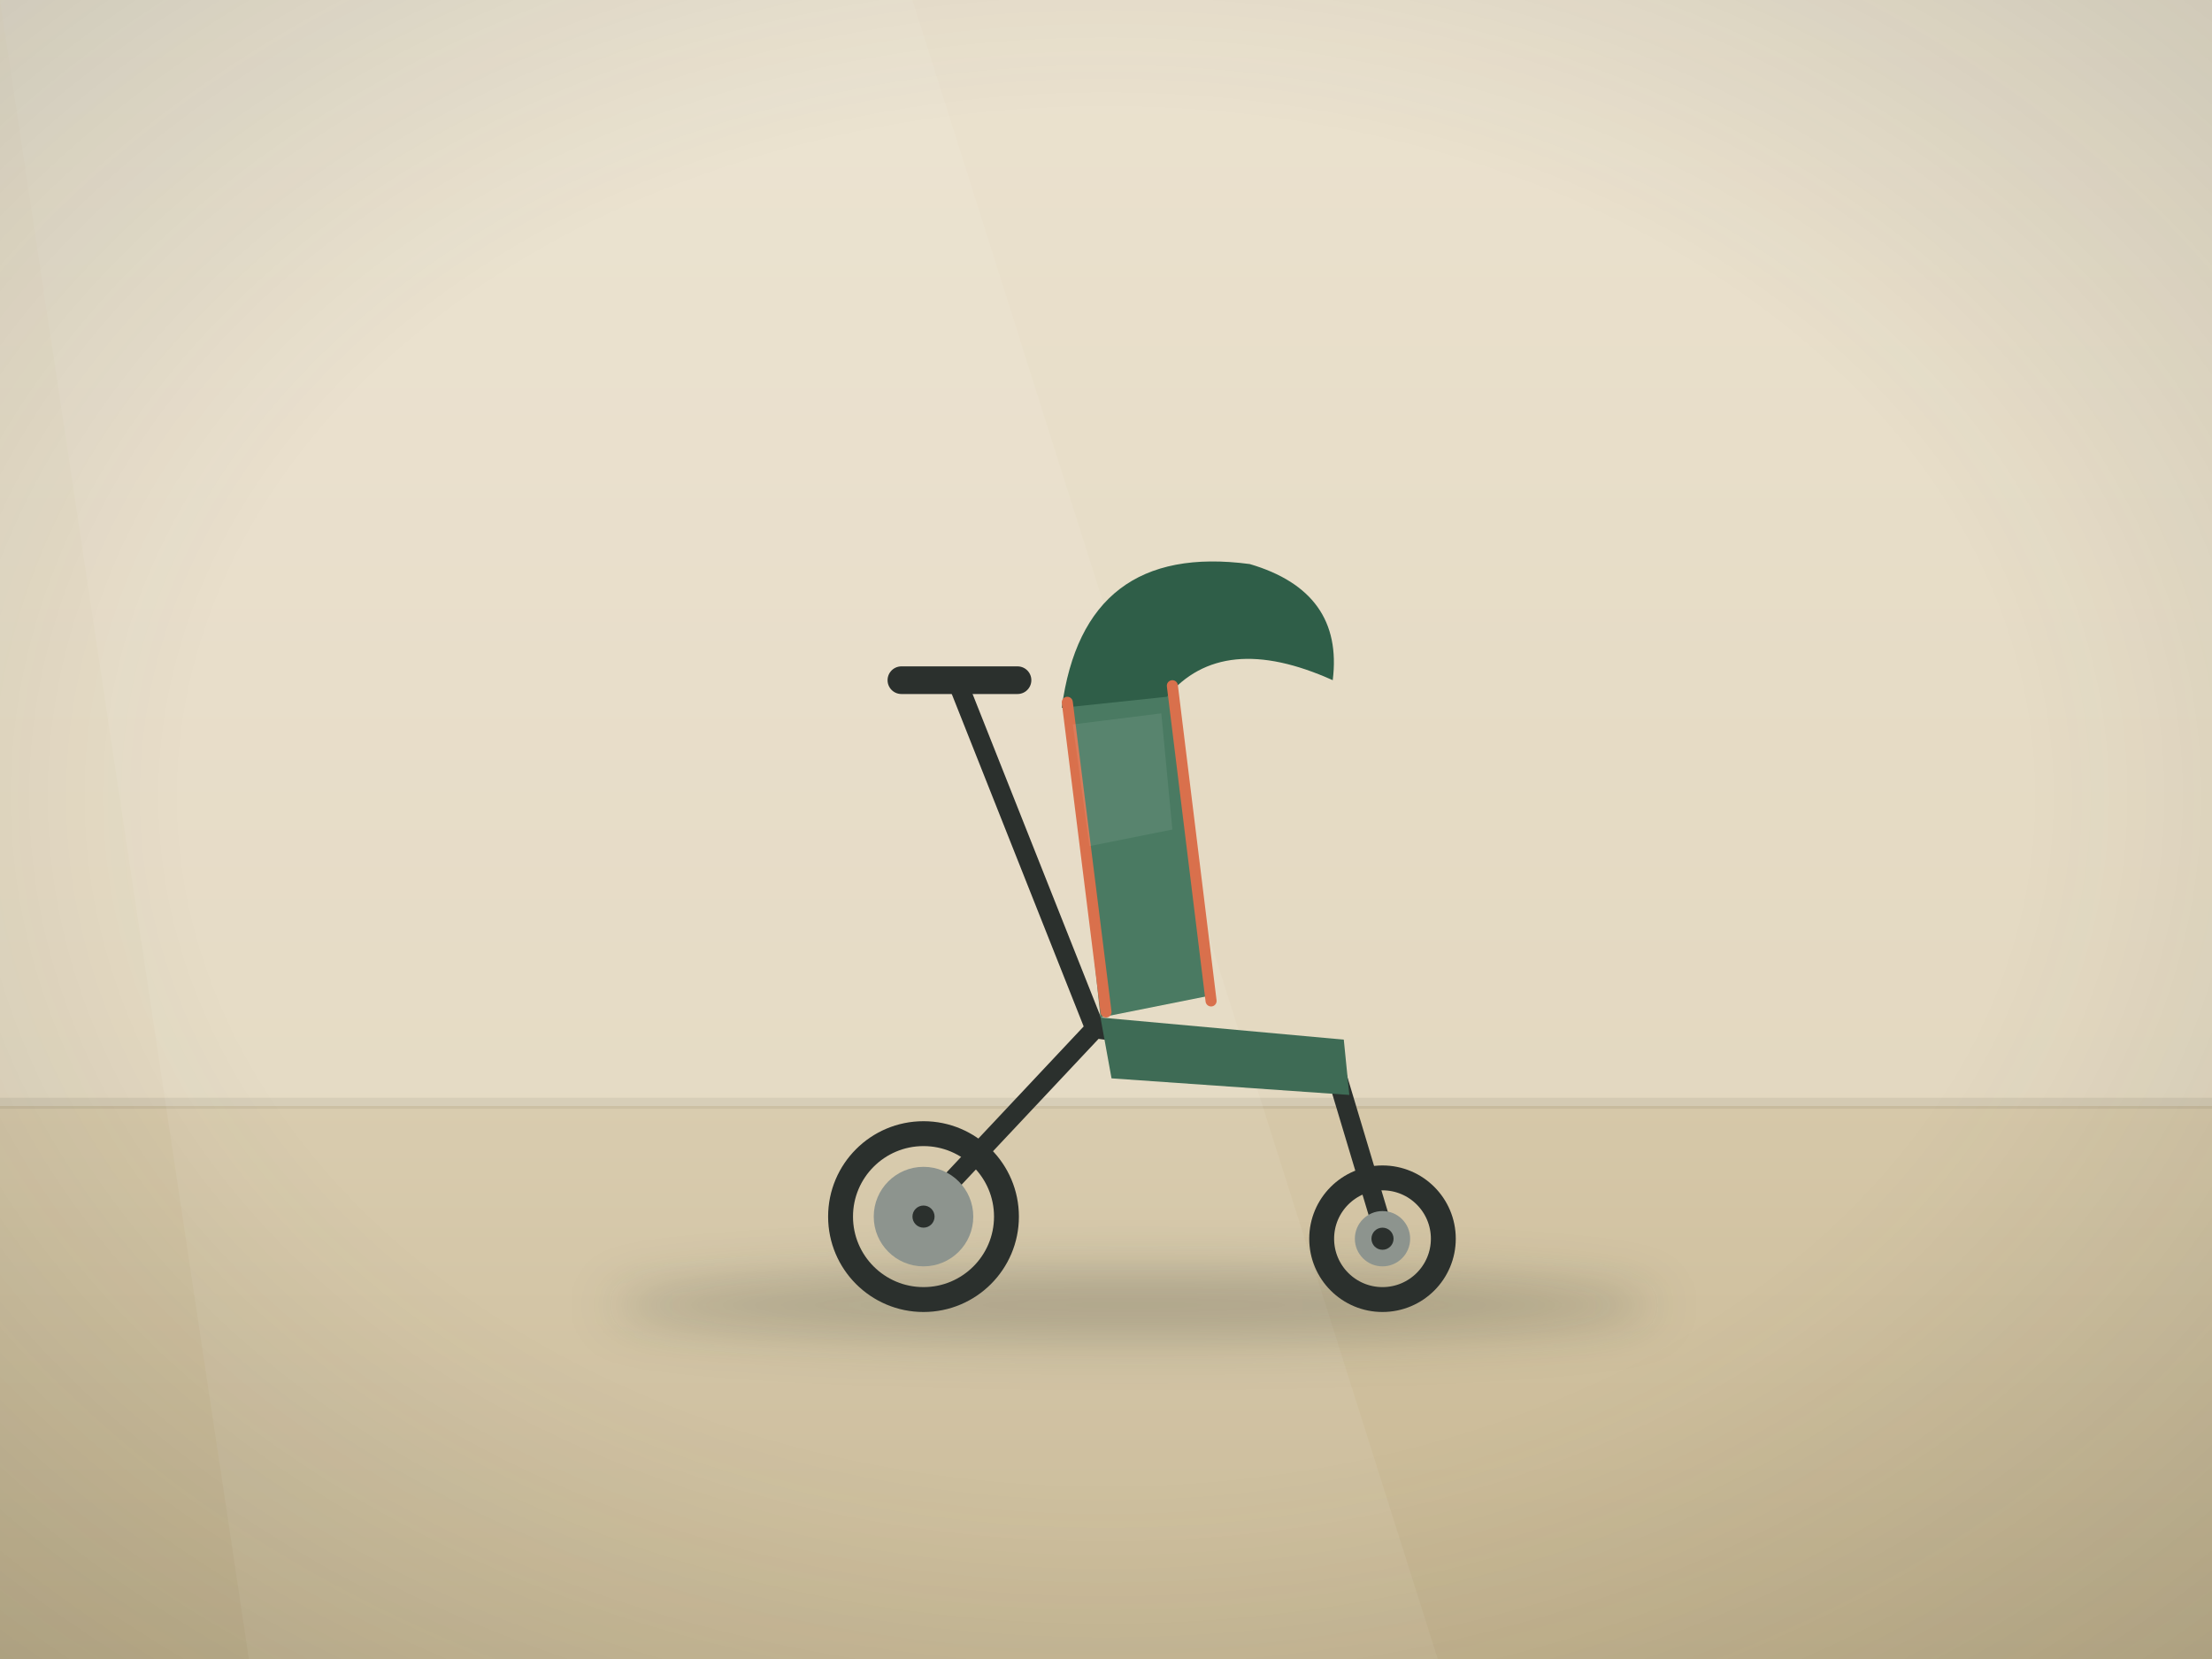
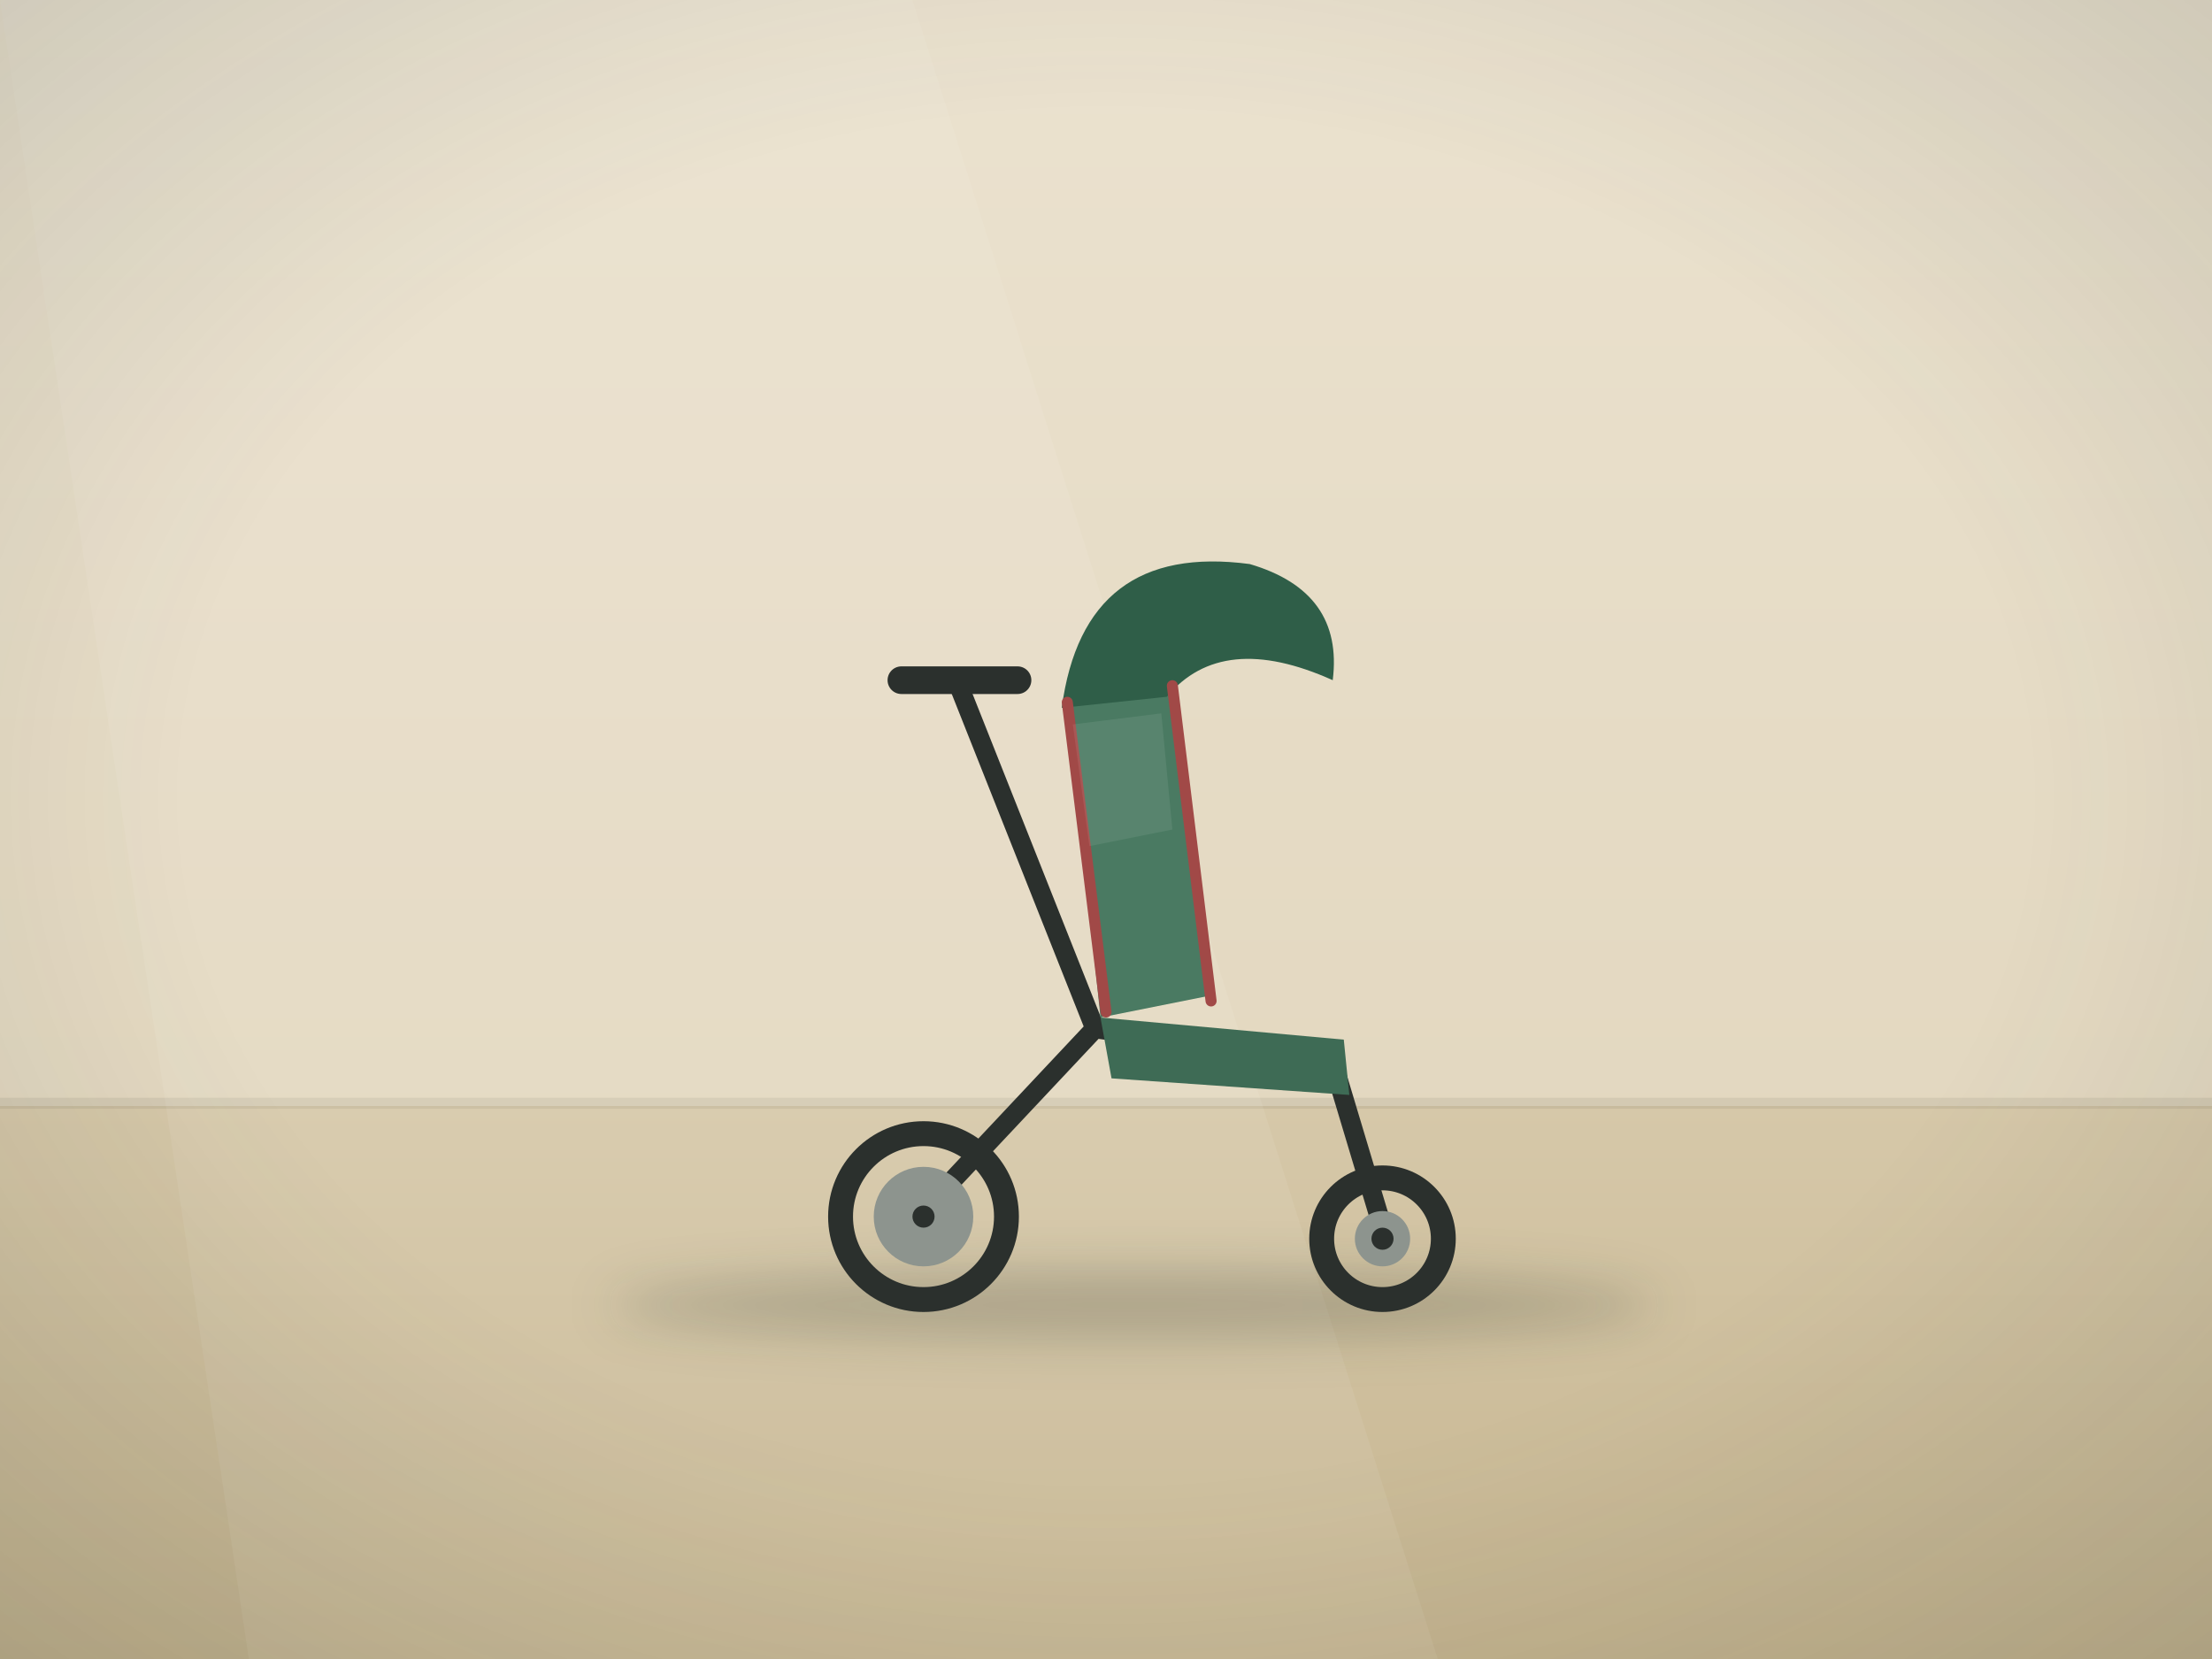
<svg xmlns="http://www.w3.org/2000/svg" viewBox="0 0 800 600" preserveAspectRatio="xMidYMid slice">
  <defs>
    <linearGradient id="wall" x1="0" y1="0" x2="0" y2="1">
      <stop offset="0" stop-color="#EBE2CF" />
      <stop offset="1" stop-color="#DFD3B9" />
    </linearGradient>
    <linearGradient id="floor" x1="0" y1="0" x2="0" y2="1">
      <stop offset="0" stop-color="#D6C8A9" />
      <stop offset="1" stop-color="#C6B590" />
    </linearGradient>
    <radialGradient id="vig" cx="50%" cy="48%" r="75%">
      <stop offset=".55" stop-color="#1E2A24" stop-opacity="0" />
      <stop offset="1" stop-color="#1E2A24" stop-opacity=".16" />
    </radialGradient>
    <filter id="blur" x="-30%" y="-80%" width="160%" height="260%">
      <feGaussianBlur stdDeviation="9" />
    </filter>
  </defs>
  <rect x="0" y="0" width="800" height="600" rx="0" fill="url(#wall)" />
  <rect x="0" y="400" width="800" height="200" rx="0" fill="url(#floor)" />
  <rect x="0" y="397" width="800" height="4" rx="0" fill="#000" opacity=".07" />
  <path d="M0 0 L330 0 L520 600 L90 600 Z" fill="#FFFDF8" opacity=".07" />
  <ellipse cx="410" cy="472" rx="190" ry="12" fill="#1E2A24" opacity="0.22" filter="url(#blur)" />
  <path d="M346 246 L396 372 M396 372 L334 438 M482 384 L500 444 M396 372 L482 384" fill="none" stroke="#2B302D" stroke-width="7" stroke-linecap="round" stroke-linejoin="round" />
  <path d="M326 246 L368 246" fill="none" stroke="#2B302D" stroke-width="10" stroke-linecap="round" stroke-linejoin="round" />
  <circle cx="334" cy="440" r="30" fill="none" stroke="#2B302D" stroke-width="9" />
  <circle cx="334" cy="440" r="18" fill="#8D948E" />
  <circle cx="334" cy="440" r="4" fill="#2B302D" />
  <circle cx="500" cy="448" r="22" fill="none" stroke="#2B302D" stroke-width="9" />
  <circle cx="500" cy="448" r="10" fill="#8D948E" />
  <circle cx="500" cy="448" r="4" fill="#2B302D" />
  <path d="M398 368 L486 376 L488 396 L402 390 Z" fill="#3E6B55" />
  <path d="M398 368 L386 252 L424 246 L438 360 Z" fill="#4A7A62" />
  <path d="M384 256 Q392 196 452 204 Q486 214 482 246 Q442 228 422 252 Z" fill="#2F5E48" />
-   <path d="M386 254 L400 366" fill="none" stroke="#D9704C" stroke-width="4" stroke-linecap="round" stroke-linejoin="round" />
-   <path d="M424 248 L438 362" fill="none" stroke="#D9704C" stroke-width="4" stroke-linecap="round" stroke-linejoin="round" />
+   <path d="M386 254 L400 366" fill="none" stroke="#A14947" stroke-width="4" stroke-linecap="round" stroke-linejoin="round" />
+   <path d="M424 248 L438 362" fill="none" stroke="#A14947" stroke-width="4" stroke-linecap="round" stroke-linejoin="round" />
  <path d="M388 262 L420 258 L424 300 L394 306 Z" fill="#FFFFFF" opacity=".08" />
  <rect x="0" y="0" width="800" height="600" rx="0" fill="url(#vig)" />
</svg>
